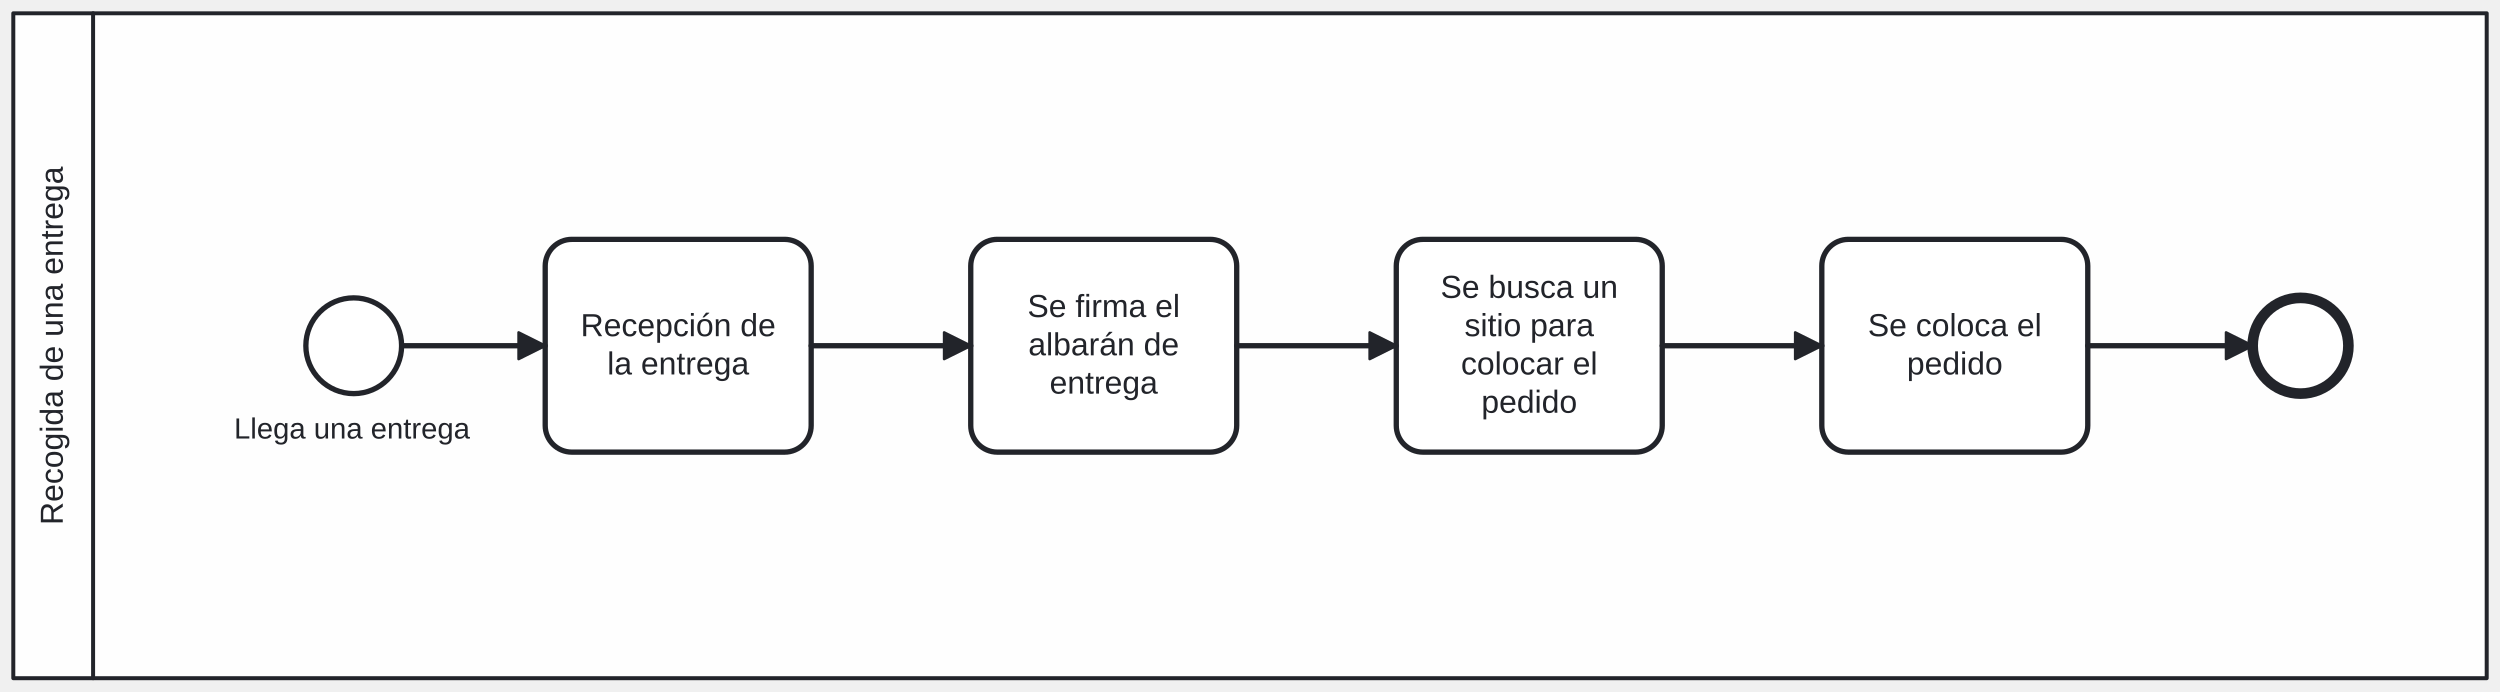
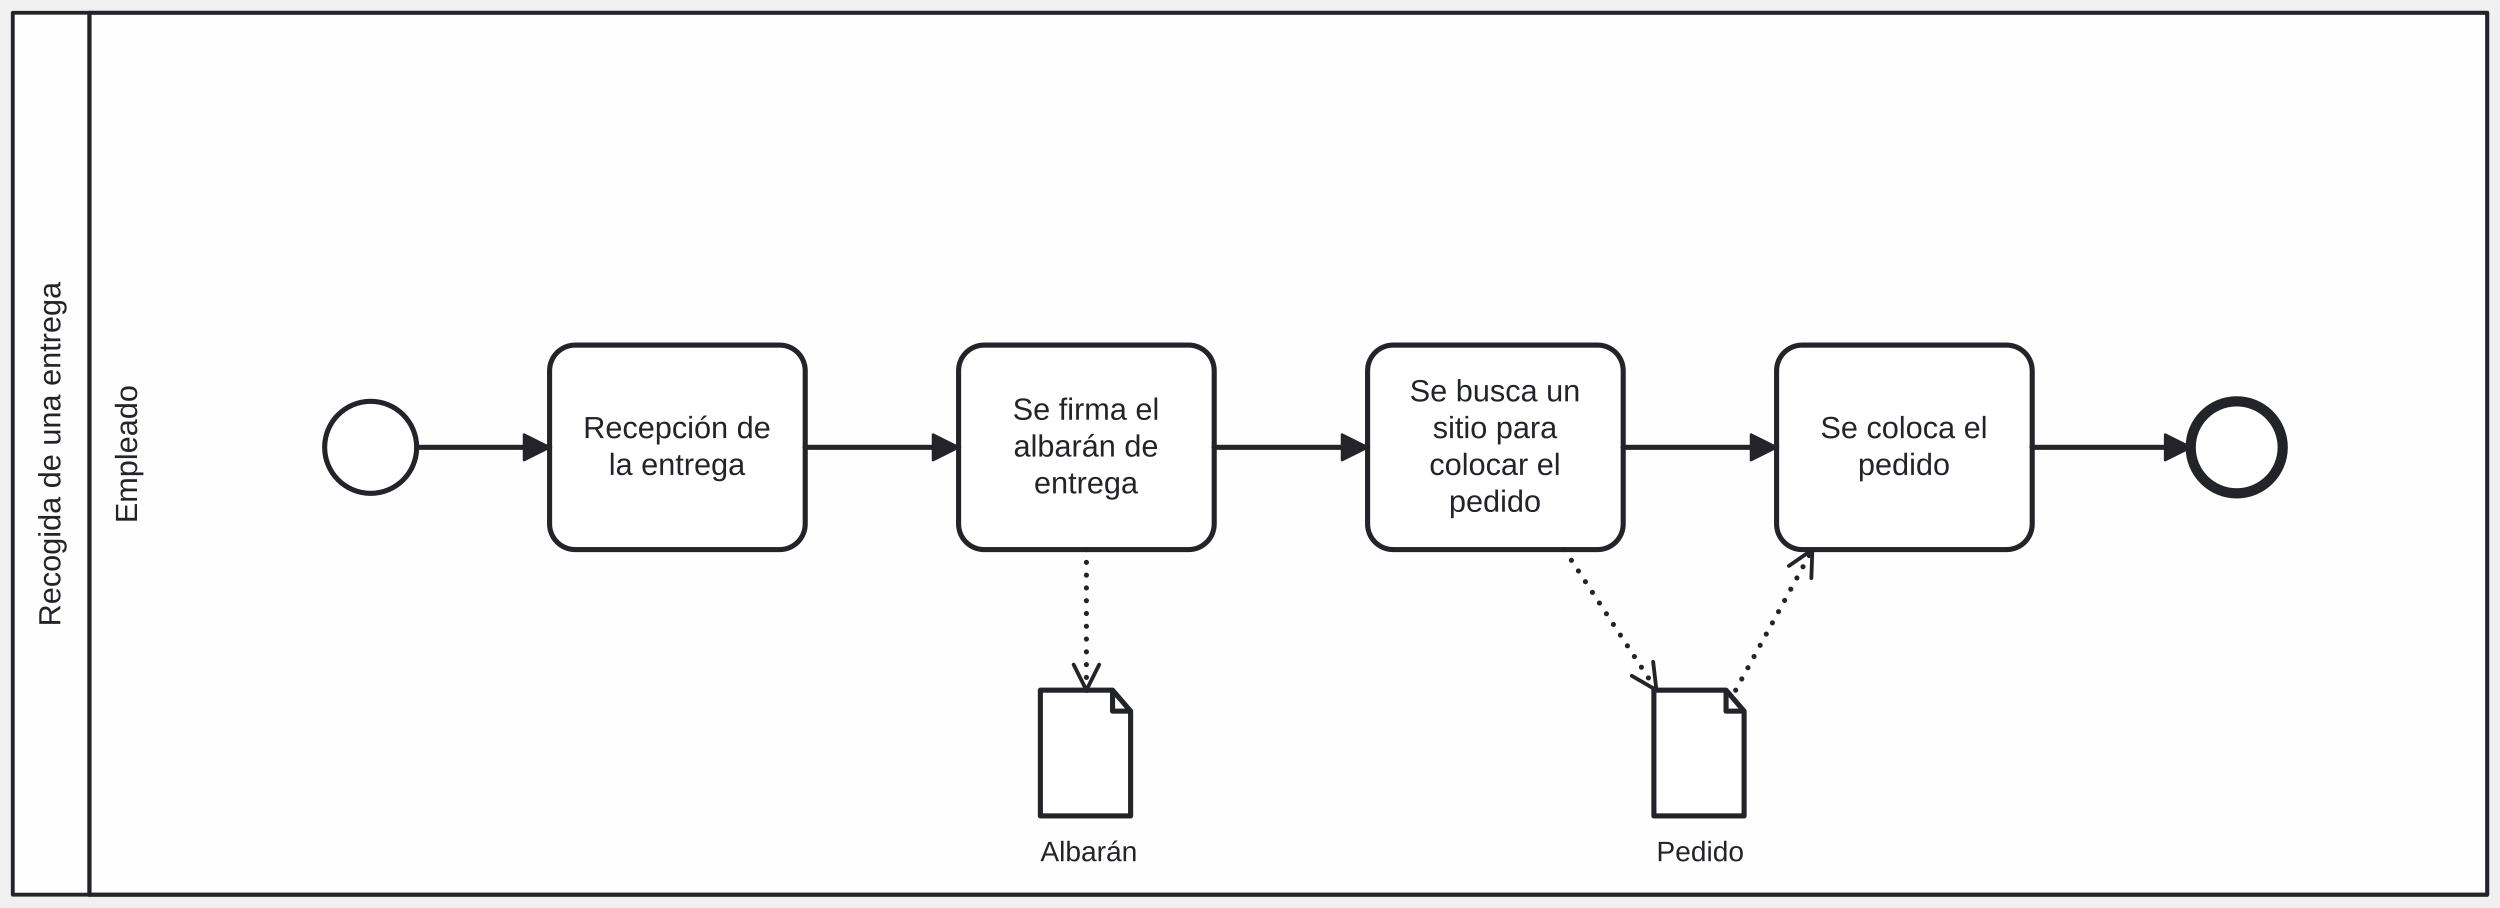
- <svg xmlns="http://www.w3.org/2000/svg" width="940" height="260" viewBox="335 -30 940 260" version="1.1">
+ <svg xmlns="http://www.w3.org/2000/svg" width="978" height="355" viewBox="225 335 978 355" version="1.1">
  <defs>
-     <pattern id="djs-grid-pattern-748866" width="10" height="10" patternUnits="userSpaceOnUse">
+     <pattern id="djs-grid-pattern-952432" width="10" height="10" patternUnits="userSpaceOnUse">
      <circle cx="0.5" cy="0.5" r="0.5" style="fill: rgb(204, 204, 204);" />
    </pattern>
  </defs>
  <g class="djs-group">
-     <g class="djs-element djs-shape" data-element-id="Participant_1mepxzb" style="display: block;" transform="matrix(1 0 0 1 340 -25)">
-       <g class="djs-visual">
-         <rect x="0" y="0" width="930" height="250" rx="0" ry="0" style="stroke-linecap: round; stroke-linejoin: round; stroke: rgb(34, 36, 42); stroke-width: 1.5px; fill: white; fill-opacity: 0.95;" />
-         <path style="fill: none; stroke-linecap: round; stroke-linejoin: round; stroke: rgb(34, 36, 42); stroke-width: 1.5px;" d="M30,0L30,250" />
-         <text lineHeight="1.2" class="djs-label" style="font-family: Arial, sans-serif; font-size: 12px; font-weight: normal; fill: rgb(34, 36, 42);" transform="matrix(-1.83697e-16 -1 1 -1.83697e-16 0 250)">
-           <tspan x="57.609" y="18.6">Recogida de una entrega</tspan>
+     <g class="djs-element djs-shape" data-element-id="Participant_16nqe7f" style="display: block;" transform="matrix(1 0 0 1 230 340)">
+       <g class="djs-visual">
+         <rect x="0" y="0" width="968" height="345" rx="0" ry="0" style="stroke-linecap: round; stroke-linejoin: round; stroke: rgb(34, 36, 42); stroke-width: 1.5px; fill: white; fill-opacity: 0.95;" />
+         <path style="fill: none; stroke-linecap: round; stroke-linejoin: round; stroke: rgb(34, 36, 42); stroke-width: 1.5px;" d="M30,0L30,345" />
+         <text lineHeight="1.2" class="djs-label" style="font-family: Arial, sans-serif; font-size: 12px; font-weight: normal; fill: rgb(34, 36, 42);" transform="matrix(-1.83697e-16 -1 1 -1.83697e-16 0 345)">
+           <tspan x="104.951" y="18.6">Recogida de una entrega</tspan>
        </text>
      </g>
-       <rect x="-5" y="-5" rx="4" width="940" height="260" class="djs-outline" style="fill: none;" />
-       <rect class="djs-hit djs-hit-no-move" x="0" y="0" width="930" height="250" style="fill: none; stroke-opacity: 0; stroke: white; stroke-width: 15px;" />
-       <rect class="djs-hit djs-hit-click-stroke" x="0" y="0" width="930" height="250" style="fill: none; stroke-opacity: 0; stroke: white; stroke-width: 15px;" />
-       <rect class="djs-hit djs-hit-all" x="0" y="0" width="30" height="250" style="fill: none; stroke-opacity: 0; stroke: white; stroke-width: 15px;" />
+       <rect x="-5" y="-5" rx="4" width="978" height="355" class="djs-outline" style="fill: none;" />
+       <rect class="djs-hit djs-hit-no-move" x="0" y="0" width="968" height="345" style="fill: none; stroke-opacity: 0; stroke: white; stroke-width: 15px;" />
+       <rect class="djs-hit djs-hit-click-stroke" x="0" y="0" width="968" height="345" style="fill: none; stroke-opacity: 0; stroke: white; stroke-width: 15px;" />
+       <rect class="djs-hit djs-hit-all" x="0" y="0" width="30" height="345" style="fill: none; stroke-opacity: 0; stroke: white; stroke-width: 15px;" />
    </g>
    <g class="djs-children">
      <g class="djs-group">
-         <g class="djs-element djs-shape" data-element-id="StartEvent_1vj2ugw" style="display: block;" transform="matrix(1 0 0 1 450 82)">
+         <g class="djs-element djs-shape" data-element-id="Lane_1ui5eb5" style="display: block;" transform="matrix(1 0 0 1 260 340)">
+           <g class="djs-visual">
+             <rect x="0" y="0" width="938" height="345" rx="0" ry="0" style="stroke-linecap: round; stroke-linejoin: round; stroke: rgb(34, 36, 42); stroke-width: 1.5px; fill: white; fill-opacity: 0.25;" />
+             <text lineHeight="1.2" class="djs-label" style="font-family: Arial, sans-serif; font-size: 12px; font-weight: normal; fill: rgb(34, 36, 42);" transform="matrix(-1.83697e-16 -1 1 -1.83697e-16 0 345)">
+               <tspan x="145.319" y="18.6">Empleado</tspan>
+             </text>
+           </g>
+           <rect x="-5" y="-5" rx="4" width="948" height="355" class="djs-outline" style="fill: none;" />
+           <rect class="djs-hit djs-hit-no-move" x="0" y="0" width="938" height="345" style="fill: none; stroke-opacity: 0; stroke: white; stroke-width: 15px;" />
+           <rect class="djs-hit djs-hit-click-stroke" x="0" y="0" width="938" height="345" style="fill: none; stroke-opacity: 0; stroke: white; stroke-width: 15px;" />
+           <rect class="djs-hit djs-hit-all" x="0" y="0" width="30" height="345" style="fill: none; stroke-opacity: 0; stroke: white; stroke-width: 15px;" />
+         </g>
+       </g>
+       <g class="djs-group">
+         <g class="djs-element djs-shape" data-element-id="StartEvent_1rzx4bt" style="display: block;" transform="matrix(1 0 0 1 352 492)">
          <g class="djs-visual">
            <circle cx="18" cy="18" r="18" style="stroke-linecap: round; stroke-linejoin: round; stroke: rgb(34, 36, 42); stroke-width: 2px; fill: white; fill-opacity: 0.95;" />
          </g>
          <rect class="djs-hit djs-hit-all" x="0" y="0" width="36" height="36" style="fill: none; stroke-opacity: 0; stroke: white; stroke-width: 15px;" />
          <circle cx="18" cy="18" r="23" class="djs-outline" style="fill: none;" />
        </g>
      </g>
      <g class="djs-group">
-         <g class="djs-element djs-shape" data-element-id="Activity_0y6fpe9" style="display: block;" transform="matrix(1 0 0 1 540 60)">
-           <g class="djs-visual">
-             <rect x="0" y="0" width="100" height="80" rx="10" ry="10" style="stroke-linecap: round; stroke-linejoin: round; stroke: rgb(34, 36, 42); stroke-width: 2px; fill: white; fill-opacity: 0.95;" />
-             <text lineHeight="1.2" class="djs-label" style="font-family: Arial, sans-serif; font-size: 12px; font-weight: normal; fill: rgb(34, 36, 42);">
-               <tspan x="13.307" y="36.4">Recepción de </tspan>
-               <tspan x="23.312" y="50.8">la entrega</tspan>
-             </text>
-           </g>
-           <rect class="djs-hit djs-hit-all" x="0" y="0" width="100" height="80" style="fill: none; stroke-opacity: 0; stroke: white; stroke-width: 15px;" />
-           <rect x="-5" y="-5" rx="14" width="110" height="90" class="djs-outline" style="fill: none;" />
-         </g>
-       </g>
-       <g class="djs-group">
-         <g class="djs-element djs-shape" data-element-id="Activity_083nqmd" style="display: block;" transform="matrix(1 0 0 1 700 60)">
-           <g class="djs-visual">
-             <rect x="0" y="0" width="100" height="80" rx="10" ry="10" style="stroke-linecap: round; stroke-linejoin: round; stroke: rgb(34, 36, 42); stroke-width: 2px; fill: white; fill-opacity: 0.95;" />
-             <text lineHeight="1.2" class="djs-label" style="font-family: Arial, sans-serif; font-size: 12px; font-weight: normal; fill: rgb(34, 36, 42);">
-               <tspan x="21.323" y="29.2">Se firma el </tspan>
-               <tspan x="21.641" y="43.6">albarán de </tspan>
-               <tspan x="29.646" y="58">entrega</tspan>
-             </text>
-           </g>
-           <rect class="djs-hit djs-hit-all" x="0" y="0" width="100" height="80" style="fill: none; stroke-opacity: 0; stroke: white; stroke-width: 15px;" />
-           <rect x="-5" y="-5" rx="14" width="110" height="90" class="djs-outline" style="fill: none;" />
-         </g>
-       </g>
-       <g class="djs-group">
-         <g class="djs-element djs-shape" data-element-id="Activity_0k44vlq" style="display: block;" transform="matrix(1 0 0 1 860 60)">
-           <g class="djs-visual">
-             <rect x="0" y="0" width="100" height="80" rx="10" ry="10" style="stroke-linecap: round; stroke-linejoin: round; stroke: rgb(34, 36, 42); stroke-width: 2px; fill: white; fill-opacity: 0.95;" />
-             <text lineHeight="1.2" class="djs-label" style="font-family: Arial, sans-serif; font-size: 12px; font-weight: normal; fill: rgb(34, 36, 42);">
-               <tspan x="16.641" y="22">Se busca un </tspan>
-               <tspan x="25.651" y="36.4">sitio para </tspan>
-               <tspan x="24.318" y="50.8">colocar el </tspan>
-               <tspan x="31.979" y="65.2">pedido</tspan>
-             </text>
-           </g>
-           <rect class="djs-hit djs-hit-all" x="0" y="0" width="100" height="80" style="fill: none; stroke-opacity: 0; stroke: white; stroke-width: 15px;" />
-           <rect x="-5" y="-5" rx="14" width="110" height="90" class="djs-outline" style="fill: none;" />
-         </g>
-       </g>
-       <g class="djs-group">
-         <g class="djs-element djs-shape" data-element-id="Activity_0t140i8" style="display: block;" transform="matrix(1 0 0 1 1020 60)">
-           <g class="djs-visual">
-             <rect x="0" y="0" width="100" height="80" rx="10" ry="10" style="stroke-linecap: round; stroke-linejoin: round; stroke: rgb(34, 36, 42); stroke-width: 2px; fill: white; fill-opacity: 0.95;" />
-             <text lineHeight="1.2" class="djs-label" style="font-family: Arial, sans-serif; font-size: 12px; font-weight: normal; fill: rgb(34, 36, 42);">
-               <tspan x="17.312" y="36.4">Se coloca el </tspan>
-               <tspan x="31.979" y="50.8">pedido</tspan>
-             </text>
-           </g>
-           <rect class="djs-hit djs-hit-all" x="0" y="0" width="100" height="80" style="fill: none; stroke-opacity: 0; stroke: white; stroke-width: 15px;" />
-           <rect x="-5" y="-5" rx="14" width="110" height="90" class="djs-outline" style="fill: none;" />
-         </g>
-       </g>
-       <g class="djs-group">
-         <g class="djs-element djs-shape" data-element-id="Event_0luemsi" style="display: block;" transform="matrix(1 0 0 1 1182 82)">
+         <g class="djs-element djs-shape" data-element-id="Activity_0boqtj5" style="display: block;" transform="matrix(1 0 0 1 440 470)">
+           <g class="djs-visual">
+             <rect x="0" y="0" width="100" height="80" rx="10" ry="10" style="stroke-linecap: round; stroke-linejoin: round; stroke: rgb(34, 36, 42); stroke-width: 2px; fill: white; fill-opacity: 0.95;" />
+             <text lineHeight="1.2" class="djs-label" style="font-family: Arial, sans-serif; font-size: 12px; font-weight: normal; fill: rgb(34, 36, 42);">
+               <tspan x="13.146" y="36.4">Recepción de </tspan>
+               <tspan x="23.15" y="50.8">la entrega</tspan>
+             </text>
+           </g>
+           <rect class="djs-hit djs-hit-all" x="0" y="0" width="100" height="80" style="fill: none; stroke-opacity: 0; stroke: white; stroke-width: 15px;" />
+           <rect x="-5" y="-5" rx="14" width="110" height="90" class="djs-outline" style="fill: none;" />
+         </g>
+       </g>
+       <g class="djs-group">
+         <g class="djs-element djs-shape" data-element-id="Activity_1vcr71k" style="display: block;" transform="matrix(1 0 0 1 600 470)">
+           <g class="djs-visual">
+             <rect x="0" y="0" width="100" height="80" rx="10" ry="10" style="stroke-linecap: round; stroke-linejoin: round; stroke: rgb(34, 36, 42); stroke-width: 2px; fill: white; fill-opacity: 0.95;" />
+             <text lineHeight="1.2" class="djs-label" style="font-family: Arial, sans-serif; font-size: 12px; font-weight: normal; fill: rgb(34, 36, 42);">
+               <tspan x="21.157" y="29.2">Se firma el </tspan>
+               <tspan x="21.48" y="43.6">albarán de </tspan>
+               <tspan x="29.487" y="58">entrega</tspan>
+             </text>
+           </g>
+           <rect class="djs-hit djs-hit-all" x="0" y="0" width="100" height="80" style="fill: none; stroke-opacity: 0; stroke: white; stroke-width: 15px;" />
+           <rect x="-5" y="-5" rx="14" width="110" height="90" class="djs-outline" style="fill: none;" />
+         </g>
+       </g>
+       <g class="djs-group">
+         <g class="djs-element djs-shape" data-element-id="Activity_12an72w" style="display: block;" transform="matrix(1 0 0 1 760 470)">
+           <g class="djs-visual">
+             <rect x="0" y="0" width="100" height="80" rx="10" ry="10" style="stroke-linecap: round; stroke-linejoin: round; stroke: rgb(34, 36, 42); stroke-width: 2px; fill: white; fill-opacity: 0.95;" />
+             <text lineHeight="1.2" class="djs-label" style="font-family: Arial, sans-serif; font-size: 12px; font-weight: normal; fill: rgb(34, 36, 42);">
+               <tspan x="16.479" y="22">Se busca un </tspan>
+               <tspan x="25.491" y="36.4">sitio para </tspan>
+               <tspan x="24.154" y="50.8">colocar el </tspan>
+               <tspan x="31.819" y="65.2">pedido</tspan>
+             </text>
+           </g>
+           <rect class="djs-hit djs-hit-all" x="0" y="0" width="100" height="80" style="fill: none; stroke-opacity: 0; stroke: white; stroke-width: 15px;" />
+           <rect x="-5" y="-5" rx="14" width="110" height="90" class="djs-outline" style="fill: none;" />
+         </g>
+       </g>
+       <g class="djs-group">
+         <g class="djs-element djs-shape" data-element-id="Activity_1yss2dp" style="display: block;" transform="matrix(1 0 0 1 920 470)">
+           <g class="djs-visual">
+             <rect x="0" y="0" width="100" height="80" rx="10" ry="10" style="stroke-linecap: round; stroke-linejoin: round; stroke: rgb(34, 36, 42); stroke-width: 2px; fill: white; fill-opacity: 0.95;" />
+             <text lineHeight="1.2" class="djs-label" style="font-family: Arial, sans-serif; font-size: 12px; font-weight: normal; fill: rgb(34, 36, 42);">
+               <tspan x="17.146" y="36.4">Se coloca el </tspan>
+               <tspan x="31.819" y="50.8">pedido</tspan>
+             </text>
+           </g>
+           <rect class="djs-hit djs-hit-all" x="0" y="0" width="100" height="80" style="fill: none; stroke-opacity: 0; stroke: white; stroke-width: 15px;" />
+           <rect x="-5" y="-5" rx="14" width="110" height="90" class="djs-outline" style="fill: none;" />
+         </g>
+       </g>
+       <g class="djs-group">
+         <g class="djs-element djs-shape" data-element-id="Event_1yqx18u" style="display: block;" transform="matrix(1 0 0 1 1082 492)">
          <g class="djs-visual">
            <circle cx="18" cy="18" r="18" style="stroke-linecap: round; stroke-linejoin: round; stroke: rgb(34, 36, 42); stroke-width: 4px; fill: white; fill-opacity: 0.95;" />
          </g>
          <rect class="djs-hit djs-hit-all" x="0" y="0" width="36" height="36" style="fill: none; stroke-opacity: 0; stroke: white; stroke-width: 15px;" />
          <circle cx="18" cy="18" r="24" class="djs-outline" style="fill: none;" />
        </g>
      </g>
      <g class="djs-group">
-         <g class="djs-element djs-connection" data-element-id="Flow_1s72us8" style="display: block;">
-           <g class="djs-visual">
-             <defs>
-               <marker id="marker-8f9f22kg1y1s742xfb4rc76t9" viewBox="0 0 20 20" refX="11" refY="10" markerWidth="10" markerHeight="10" orient="auto">
-                 <path d="M 1 5 L 11 10 L 1 15 Z" style="stroke-linecap: round; stroke-linejoin: round; stroke: rgb(34, 36, 42); stroke-width: 1px; fill: rgb(34, 36, 42);" />
-               </marker>
-             </defs>
-             <path data-corner-radius="5" style="fill: none; stroke-linecap: round; stroke-linejoin: round; stroke: rgb(34, 36, 42); stroke-width: 2px; marker-end: url('#marker-8f9f22kg1y1s742xfb4rc76t9');" d="M486,100L540,100" />
-           </g>
-           <rect x="481" y="95" rx="4" width="64" height="10" class="djs-outline" style="fill: none;" />
-           <path d="M486,100L540,100" class="djs-hit djs-hit-stroke" style="fill: none; stroke-opacity: 0; stroke: white; stroke-width: 15px;" />
-         </g>
-       </g>
-       <g class="djs-group">
-         <g class="djs-element djs-connection" data-element-id="Flow_1oa31lm" style="display: block;">
-           <g class="djs-visual">
-             <defs>
-               <marker id="marker-782swxs3tnsv0qyutk30gv2vq" viewBox="0 0 20 20" refX="11" refY="10" markerWidth="10" markerHeight="10" orient="auto">
-                 <path d="M 1 5 L 11 10 L 1 15 Z" style="stroke-linecap: round; stroke-linejoin: round; stroke: rgb(34, 36, 42); stroke-width: 1px; fill: rgb(34, 36, 42);" />
-               </marker>
-             </defs>
-             <path data-corner-radius="5" style="fill: none; stroke-linecap: round; stroke-linejoin: round; stroke: rgb(34, 36, 42); stroke-width: 2px; marker-end: url('#marker-782swxs3tnsv0qyutk30gv2vq');" d="M640,100L700,100" />
-           </g>
-           <rect x="635" y="95" rx="4" width="70" height="10" class="djs-outline" style="fill: none;" />
-           <path d="M640,100L700,100" class="djs-hit djs-hit-stroke" style="fill: none; stroke-opacity: 0; stroke: white; stroke-width: 15px;" />
-         </g>
-       </g>
-       <g class="djs-group">
-         <g class="djs-element djs-connection" data-element-id="Flow_0tgghtx" style="display: block;">
-           <g class="djs-visual">
-             <defs>
-               <marker id="marker-211sbpes3pvqqr50mvgtcztcx" viewBox="0 0 20 20" refX="11" refY="10" markerWidth="10" markerHeight="10" orient="auto">
-                 <path d="M 1 5 L 11 10 L 1 15 Z" style="stroke-linecap: round; stroke-linejoin: round; stroke: rgb(34, 36, 42); stroke-width: 1px; fill: rgb(34, 36, 42);" />
-               </marker>
-             </defs>
-             <path data-corner-radius="5" style="fill: none; stroke-linecap: round; stroke-linejoin: round; stroke: rgb(34, 36, 42); stroke-width: 2px; marker-end: url('#marker-211sbpes3pvqqr50mvgtcztcx');" d="M800,100L860,100" />
-           </g>
-           <rect x="795" y="95" rx="4" width="70" height="10" class="djs-outline" style="fill: none;" />
-           <path d="M800,100L860,100" class="djs-hit djs-hit-stroke" style="fill: none; stroke-opacity: 0; stroke: white; stroke-width: 15px;" />
-         </g>
-       </g>
-       <g class="djs-group">
-         <g class="djs-element djs-shape" data-element-id="StartEvent_1vj2ugw_label" style="display: block;" transform="matrix(1 0 0 1 423 125)">
-           <g class="djs-visual">
-             <text lineHeight="1.2" class="djs-label" style="font-family: Arial, sans-serif; font-size: 11px; font-weight: normal; fill: rgb(34, 36, 42);">
-               <tspan x="0" y="9.9">Llega una entrega</tspan>
-             </text>
-           </g>
-           <rect class="djs-hit djs-hit-all" x="0" y="0" width="90" height="14" style="fill: none; stroke-opacity: 0; stroke: white; stroke-width: 15px;" />
-           <rect x="-5" y="-5" rx="4" width="100" height="24" class="djs-outline" style="fill: none;" />
-         </g>
-       </g>
-       <g class="djs-group">
-         <g class="djs-element djs-connection" data-element-id="Flow_0fatbx6" style="display: block;">
-           <g class="djs-visual">
-             <defs>
-               <marker id="marker-dmdmo5auqow4wd2q5b0dr3frs" viewBox="0 0 20 20" refX="11" refY="10" markerWidth="10" markerHeight="10" orient="auto">
-                 <path d="M 1 5 L 11 10 L 1 15 Z" style="stroke-linecap: round; stroke-linejoin: round; stroke: rgb(34, 36, 42); stroke-width: 1px; fill: rgb(34, 36, 42);" />
-               </marker>
-             </defs>
-             <path data-corner-radius="5" style="fill: none; stroke-linecap: round; stroke-linejoin: round; stroke: rgb(34, 36, 42); stroke-width: 2px; marker-end: url('#marker-dmdmo5auqow4wd2q5b0dr3frs');" d="M960,100L1020,100" />
-           </g>
-           <rect x="955" y="95" rx="4" width="70" height="10" class="djs-outline" style="fill: none;" />
-           <path d="M960,100L1020,100" class="djs-hit djs-hit-stroke" style="fill: none; stroke-opacity: 0; stroke: white; stroke-width: 15px;" />
-         </g>
-       </g>
-       <g class="djs-group">
-         <g class="djs-element djs-connection" data-element-id="Flow_0bqaevu" style="display: block;">
-           <g class="djs-visual">
-             <defs>
-               <marker id="marker-emh7z6w4amz9nii22t3m8gtad" viewBox="0 0 20 20" refX="11" refY="10" markerWidth="10" markerHeight="10" orient="auto">
-                 <path d="M 1 5 L 11 10 L 1 15 Z" style="stroke-linecap: round; stroke-linejoin: round; stroke: rgb(34, 36, 42); stroke-width: 1px; fill: rgb(34, 36, 42);" />
-               </marker>
-             </defs>
-             <path data-corner-radius="5" style="fill: none; stroke-linecap: round; stroke-linejoin: round; stroke: rgb(34, 36, 42); stroke-width: 2px; marker-end: url('#marker-emh7z6w4amz9nii22t3m8gtad');" d="M1120,100L1182,100" />
-           </g>
-           <rect x="1115" y="95" rx="4" width="72" height="10" class="djs-outline" style="fill: none;" />
-           <path d="M1120,100L1182,100" class="djs-hit djs-hit-stroke" style="fill: none; stroke-opacity: 0; stroke: white; stroke-width: 15px;" />
-         </g>
-       </g>
+         <g class="djs-element djs-shape" data-element-id="DataObjectReference_1ar64nq" style="display: block;" transform="matrix(1 0 0 1 632 605)">
+           <g class="djs-visual">
+             <path d="m 0,0 28.235,0 7.059,8.197 0,40.984 -35.294,0 0,-49.18 28.235,0 0,8.197 7.059,0" style="fill: white; stroke-linecap: round; stroke-linejoin: round; stroke: rgb(34, 36, 42); stroke-width: 2px; fill-opacity: 0.95;" />
+           </g>
+           <rect class="djs-hit djs-hit-all" x="0" y="0" width="36" height="50" style="fill: none; stroke-opacity: 0; stroke: white; stroke-width: 15px;" />
+           <path d="M44.765 11.326L36.989 2.641C36.045 1.586 34.565 0.989 33.19 0.989H5.987C3.227 0.989 0.99 3.349 0.99 6.26V55.023C0.99 57.935 3.227 60.295 5.987 60.295H40.966C43.726 60.295 45.963 57.935 45.963 55.023V14.946C45.963 13.6 45.641 12.305 44.765 11.326Z" transform="translate(-6, -6)" class="djs-outline" style="stroke-width: 2px; fill: none;" />
+         </g>
+       </g>
+       <g class="djs-group">
+         <g class="djs-element djs-shape" data-element-id="DataObjectReference_0m4eo1v" style="display: block;" transform="matrix(1 0 0 1 872 605)">
+           <g class="djs-visual">
+             <path d="m 0,0 28.235,0 7.059,8.197 0,40.984 -35.294,0 0,-49.18 28.235,0 0,8.197 7.059,0" style="fill: white; stroke-linecap: round; stroke-linejoin: round; stroke: rgb(34, 36, 42); stroke-width: 2px; fill-opacity: 0.95;" />
+           </g>
+           <rect class="djs-hit djs-hit-all" x="0" y="0" width="36" height="50" style="fill: none; stroke-opacity: 0; stroke: white; stroke-width: 15px;" />
+           <path d="M44.765 11.326L36.989 2.641C36.045 1.586 34.565 0.989 33.19 0.989H5.987C3.227 0.989 0.99 3.349 0.99 6.26V55.023C0.99 57.935 3.227 60.295 5.987 60.295H40.966C43.726 60.295 45.963 57.935 45.963 55.023V14.946C45.963 13.6 45.641 12.305 44.765 11.326Z" transform="translate(-6, -6)" class="djs-outline" style="stroke-width: 2px; fill: none;" />
+         </g>
+       </g>
+       <g class="djs-group">
+         <g class="djs-element djs-connection" data-element-id="Flow_12ojd90" style="display: block;">
+           <g class="djs-visual">
+             <defs>
+               <marker id="marker-az1nmhivoffo863wtpy0envp4" viewBox="0 0 20 20" refX="11" refY="10" markerWidth="10" markerHeight="10" orient="auto">
+                 <path d="M 1 5 L 11 10 L 1 15 Z" style="stroke-linecap: round; stroke-linejoin: round; stroke: rgb(34, 36, 42); stroke-width: 1px; fill: rgb(34, 36, 42);" />
+               </marker>
+             </defs>
+             <path data-corner-radius="5" style="fill: none; stroke-linecap: round; stroke-linejoin: round; stroke: rgb(34, 36, 42); stroke-width: 2px; marker-end: url('#marker-az1nmhivoffo863wtpy0envp4');" d="M388,510L440,510" />
+           </g>
+           <rect x="383" y="505" rx="4" width="62" height="10" class="djs-outline" style="fill: none;" />
+           <path d="M388,510L440,510" class="djs-hit djs-hit-stroke" style="fill: none; stroke-opacity: 0; stroke: white; stroke-width: 15px;" />
+         </g>
+       </g>
+       <g class="djs-group">
+         <g class="djs-element djs-connection" data-element-id="Flow_0hpbtf3" style="display: block;">
+           <g class="djs-visual">
+             <defs>
+               <marker id="marker-70hmm67dxx07j0s60rixu5j9g" viewBox="0 0 20 20" refX="11" refY="10" markerWidth="10" markerHeight="10" orient="auto">
+                 <path d="M 1 5 L 11 10 L 1 15 Z" style="stroke-linecap: round; stroke-linejoin: round; stroke: rgb(34, 36, 42); stroke-width: 1px; fill: rgb(34, 36, 42);" />
+               </marker>
+             </defs>
+             <path data-corner-radius="5" style="fill: none; stroke-linecap: round; stroke-linejoin: round; stroke: rgb(34, 36, 42); stroke-width: 2px; marker-end: url('#marker-70hmm67dxx07j0s60rixu5j9g');" d="M540,510L600,510" />
+           </g>
+           <rect x="535" y="505" rx="4" width="70" height="10" class="djs-outline" style="fill: none;" />
+           <path d="M540,510L600,510" class="djs-hit djs-hit-stroke" style="fill: none; stroke-opacity: 0; stroke: white; stroke-width: 15px;" />
+         </g>
+       </g>
+       <g class="djs-group">
+         <g class="djs-element djs-connection" data-element-id="Flow_1ril16u" style="display: block;">
+           <g class="djs-visual">
+             <defs>
+               <marker id="marker-b535fy59cvl3u0cij3kg16tdb" viewBox="0 0 20 20" refX="11" refY="10" markerWidth="10" markerHeight="10" orient="auto">
+                 <path d="M 1 5 L 11 10 L 1 15 Z" style="stroke-linecap: round; stroke-linejoin: round; stroke: rgb(34, 36, 42); stroke-width: 1px; fill: rgb(34, 36, 42);" />
+               </marker>
+             </defs>
+             <path data-corner-radius="5" style="fill: none; stroke-linecap: round; stroke-linejoin: round; stroke: rgb(34, 36, 42); stroke-width: 2px; marker-end: url('#marker-b535fy59cvl3u0cij3kg16tdb');" d="M700,510L760,510" />
+           </g>
+           <rect x="695" y="505" rx="4" width="70" height="10" class="djs-outline" style="fill: none;" />
+           <path d="M700,510L760,510" class="djs-hit djs-hit-stroke" style="fill: none; stroke-opacity: 0; stroke: white; stroke-width: 15px;" />
+         </g>
+       </g>
+       <g class="djs-group">
+         <g class="djs-element djs-connection" data-element-id="Flow_0fbvxa7" style="display: block;">
+           <g class="djs-visual">
+             <defs>
+               <marker id="marker-cqvz65mzqtd6o1ombl8uyf3ok" viewBox="0 0 20 20" refX="11" refY="10" markerWidth="10" markerHeight="10" orient="auto">
+                 <path d="M 1 5 L 11 10 L 1 15 Z" style="stroke-linecap: round; stroke-linejoin: round; stroke: rgb(34, 36, 42); stroke-width: 1px; fill: rgb(34, 36, 42);" />
+               </marker>
+             </defs>
+             <path data-corner-radius="5" style="fill: none; stroke-linecap: round; stroke-linejoin: round; stroke: rgb(34, 36, 42); stroke-width: 2px; marker-end: url('#marker-cqvz65mzqtd6o1ombl8uyf3ok');" d="M860,510L920,510" />
+           </g>
+           <rect x="855" y="505" rx="4" width="70" height="10" class="djs-outline" style="fill: none;" />
+           <path d="M860,510L920,510" class="djs-hit djs-hit-stroke" style="fill: none; stroke-opacity: 0; stroke: white; stroke-width: 15px;" />
+         </g>
+       </g>
+       <g class="djs-group">
+         <g class="djs-element djs-connection" data-element-id="Flow_0adc4ev" style="display: block;">
+           <g class="djs-visual">
+             <defs>
+               <marker id="marker-dfdocrzjz0cq4non2tlaqk0zg" viewBox="0 0 20 20" refX="11" refY="10" markerWidth="10" markerHeight="10" orient="auto">
+                 <path d="M 1 5 L 11 10 L 1 15 Z" style="stroke-linecap: round; stroke-linejoin: round; stroke: rgb(34, 36, 42); stroke-width: 1px; fill: rgb(34, 36, 42);" />
+               </marker>
+             </defs>
+             <path data-corner-radius="5" style="fill: none; stroke-linecap: round; stroke-linejoin: round; stroke: rgb(34, 36, 42); stroke-width: 2px; marker-end: url('#marker-dfdocrzjz0cq4non2tlaqk0zg');" d="M1020,510L1082,510" />
+           </g>
+           <rect x="1015" y="505" rx="4" width="72" height="10" class="djs-outline" style="fill: none;" />
+           <path d="M1020,510L1082,510" class="djs-hit djs-hit-stroke" style="fill: none; stroke-opacity: 0; stroke: white; stroke-width: 15px;" />
+         </g>
+       </g>
+     </g>
+   </g>
+   <g class="djs-group">
+     <g class="djs-element djs-shape" data-element-id="DataObjectReference_1ar64nq_label" style="display: block;" transform="matrix(1 0 0 1 632 662)">
+       <g class="djs-visual">
+         <text lineHeight="1.2" class="djs-label" style="font-family: Arial, sans-serif; font-size: 11px; font-weight: normal; fill: rgb(34, 36, 42);">
+           <tspan x="0" y="9.9">Albarán</tspan>
+         </text>
+       </g>
+       <rect class="djs-hit djs-hit-all" x="0" y="0" width="37" height="14" style="fill: none; stroke-opacity: 0; stroke: white; stroke-width: 15px;" />
+       <rect x="-5" y="-5" rx="4" width="47" height="24" class="djs-outline" style="fill: none;" />
+     </g>
+   </g>
+   <g class="djs-group">
+     <g class="djs-element djs-shape" data-element-id="DataObjectReference_0m4eo1v_label" style="display: block;" transform="matrix(1 0 0 1 873 662)">
+       <g class="djs-visual">
+         <text lineHeight="1.2" class="djs-label" style="font-family: Arial, sans-serif; font-size: 11px; font-weight: normal; fill: rgb(34, 36, 42);">
+           <tspan x="0" y="9.9">Pedido</tspan>
+         </text>
+       </g>
+       <rect class="djs-hit djs-hit-all" x="0" y="0" width="35" height="14" style="fill: none; stroke-opacity: 0; stroke: white; stroke-width: 15px;" />
+       <rect x="-5" y="-5" rx="4" width="45" height="24" class="djs-outline" style="fill: none;" />
+     </g>
+   </g>
+   <g class="djs-group">
+     <g class="djs-element djs-connection" data-element-id="DataOutputAssociation_0kvqstj" style="display: block;">
+       <g class="djs-visual">
+         <defs>
+           <marker id="marker-bswp9q26vwxa53kkcewmj8fmz" viewBox="0 0 20 20" refX="11" refY="10" markerWidth="10" markerHeight="10" orient="auto">
+             <path d="M 1 5 L 11 10 L 1 15" style="fill: none; stroke-linecap: round; stroke-linejoin: round; stroke: rgb(34, 36, 42); stroke-width: 1.5px; stroke-dasharray: 10000, 1;" />
+           </marker>
+         </defs>
+         <path data-corner-radius="5" style="fill: none; stroke-linecap: round; stroke-linejoin: round; stroke: rgb(34, 36, 42); stroke-width: 2px; marker-end: url('#marker-bswp9q26vwxa53kkcewmj8fmz'); stroke-dasharray: 0, 5;" d="M650,550L650,605" />
+       </g>
+       <rect x="645" y="545" rx="4" width="10" height="65" class="djs-outline" style="fill: none;" />
+       <path d="M650,550L650,605" class="djs-hit djs-hit-stroke" style="fill: none; stroke-opacity: 0; stroke: white; stroke-width: 15px;" />
+     </g>
+   </g>
+   <g class="djs-group">
+     <g class="djs-element djs-connection" data-element-id="DataOutputAssociation_1c97i1t" style="display: block;">
+       <g class="djs-visual">
+         <defs>
+           <marker id="marker-0k2abdyc147gdqob1lzkp4fma" viewBox="0 0 20 20" refX="11" refY="10" markerWidth="10" markerHeight="10" orient="auto">
+             <path d="M 1 5 L 11 10 L 1 15" style="fill: none; stroke-linecap: round; stroke-linejoin: round; stroke: rgb(34, 36, 42); stroke-width: 1.5px; stroke-dasharray: 10000, 1;" />
+           </marker>
+         </defs>
+         <path data-corner-radius="5" style="fill: none; stroke-linecap: round; stroke-linejoin: round; stroke: rgb(34, 36, 42); stroke-width: 2px; marker-end: url('#marker-0k2abdyc147gdqob1lzkp4fma'); stroke-dasharray: 0, 5;" d="M837,550L873,605" />
+       </g>
+       <rect x="832" y="545" rx="4" width="46" height="65" class="djs-outline" style="fill: none;" />
+       <path d="M837,550L873,605" class="djs-hit djs-hit-stroke" style="fill: none; stroke-opacity: 0; stroke: white; stroke-width: 15px;" />
+     </g>
+   </g>
+   <g class="djs-group">
+     <g class="djs-element djs-connection" data-element-id="DataInputAssociation_0198n2s" style="display: block;">
+       <g class="djs-visual">
+         <defs>
+           <marker id="marker-ekftjqu8e7dnoft657cyy8xxc" viewBox="0 0 20 20" refX="11" refY="10" markerWidth="10" markerHeight="10" orient="auto">
+             <path d="M 1 5 L 11 10 L 1 15" style="fill: none; stroke-linecap: round; stroke-linejoin: round; stroke: rgb(34, 36, 42); stroke-width: 1.5px; stroke-dasharray: 10000, 1;" />
+           </marker>
+         </defs>
+         <path data-corner-radius="5" style="fill: none; stroke-linecap: round; stroke-linejoin: round; stroke: rgb(34, 36, 42); stroke-width: 2px; marker-end: url('#marker-ekftjqu8e7dnoft657cyy8xxc'); stroke-dasharray: 0, 5;" d="M904,605L934,550" />
+       </g>
+       <rect x="899" y="545" rx="4" width="40" height="65" class="djs-outline" style="fill: none;" />
+       <path d="M904,605L934,550" class="djs-hit djs-hit-stroke" style="fill: none; stroke-opacity: 0; stroke: white; stroke-width: 15px;" />
    </g>
  </g>
</svg>
